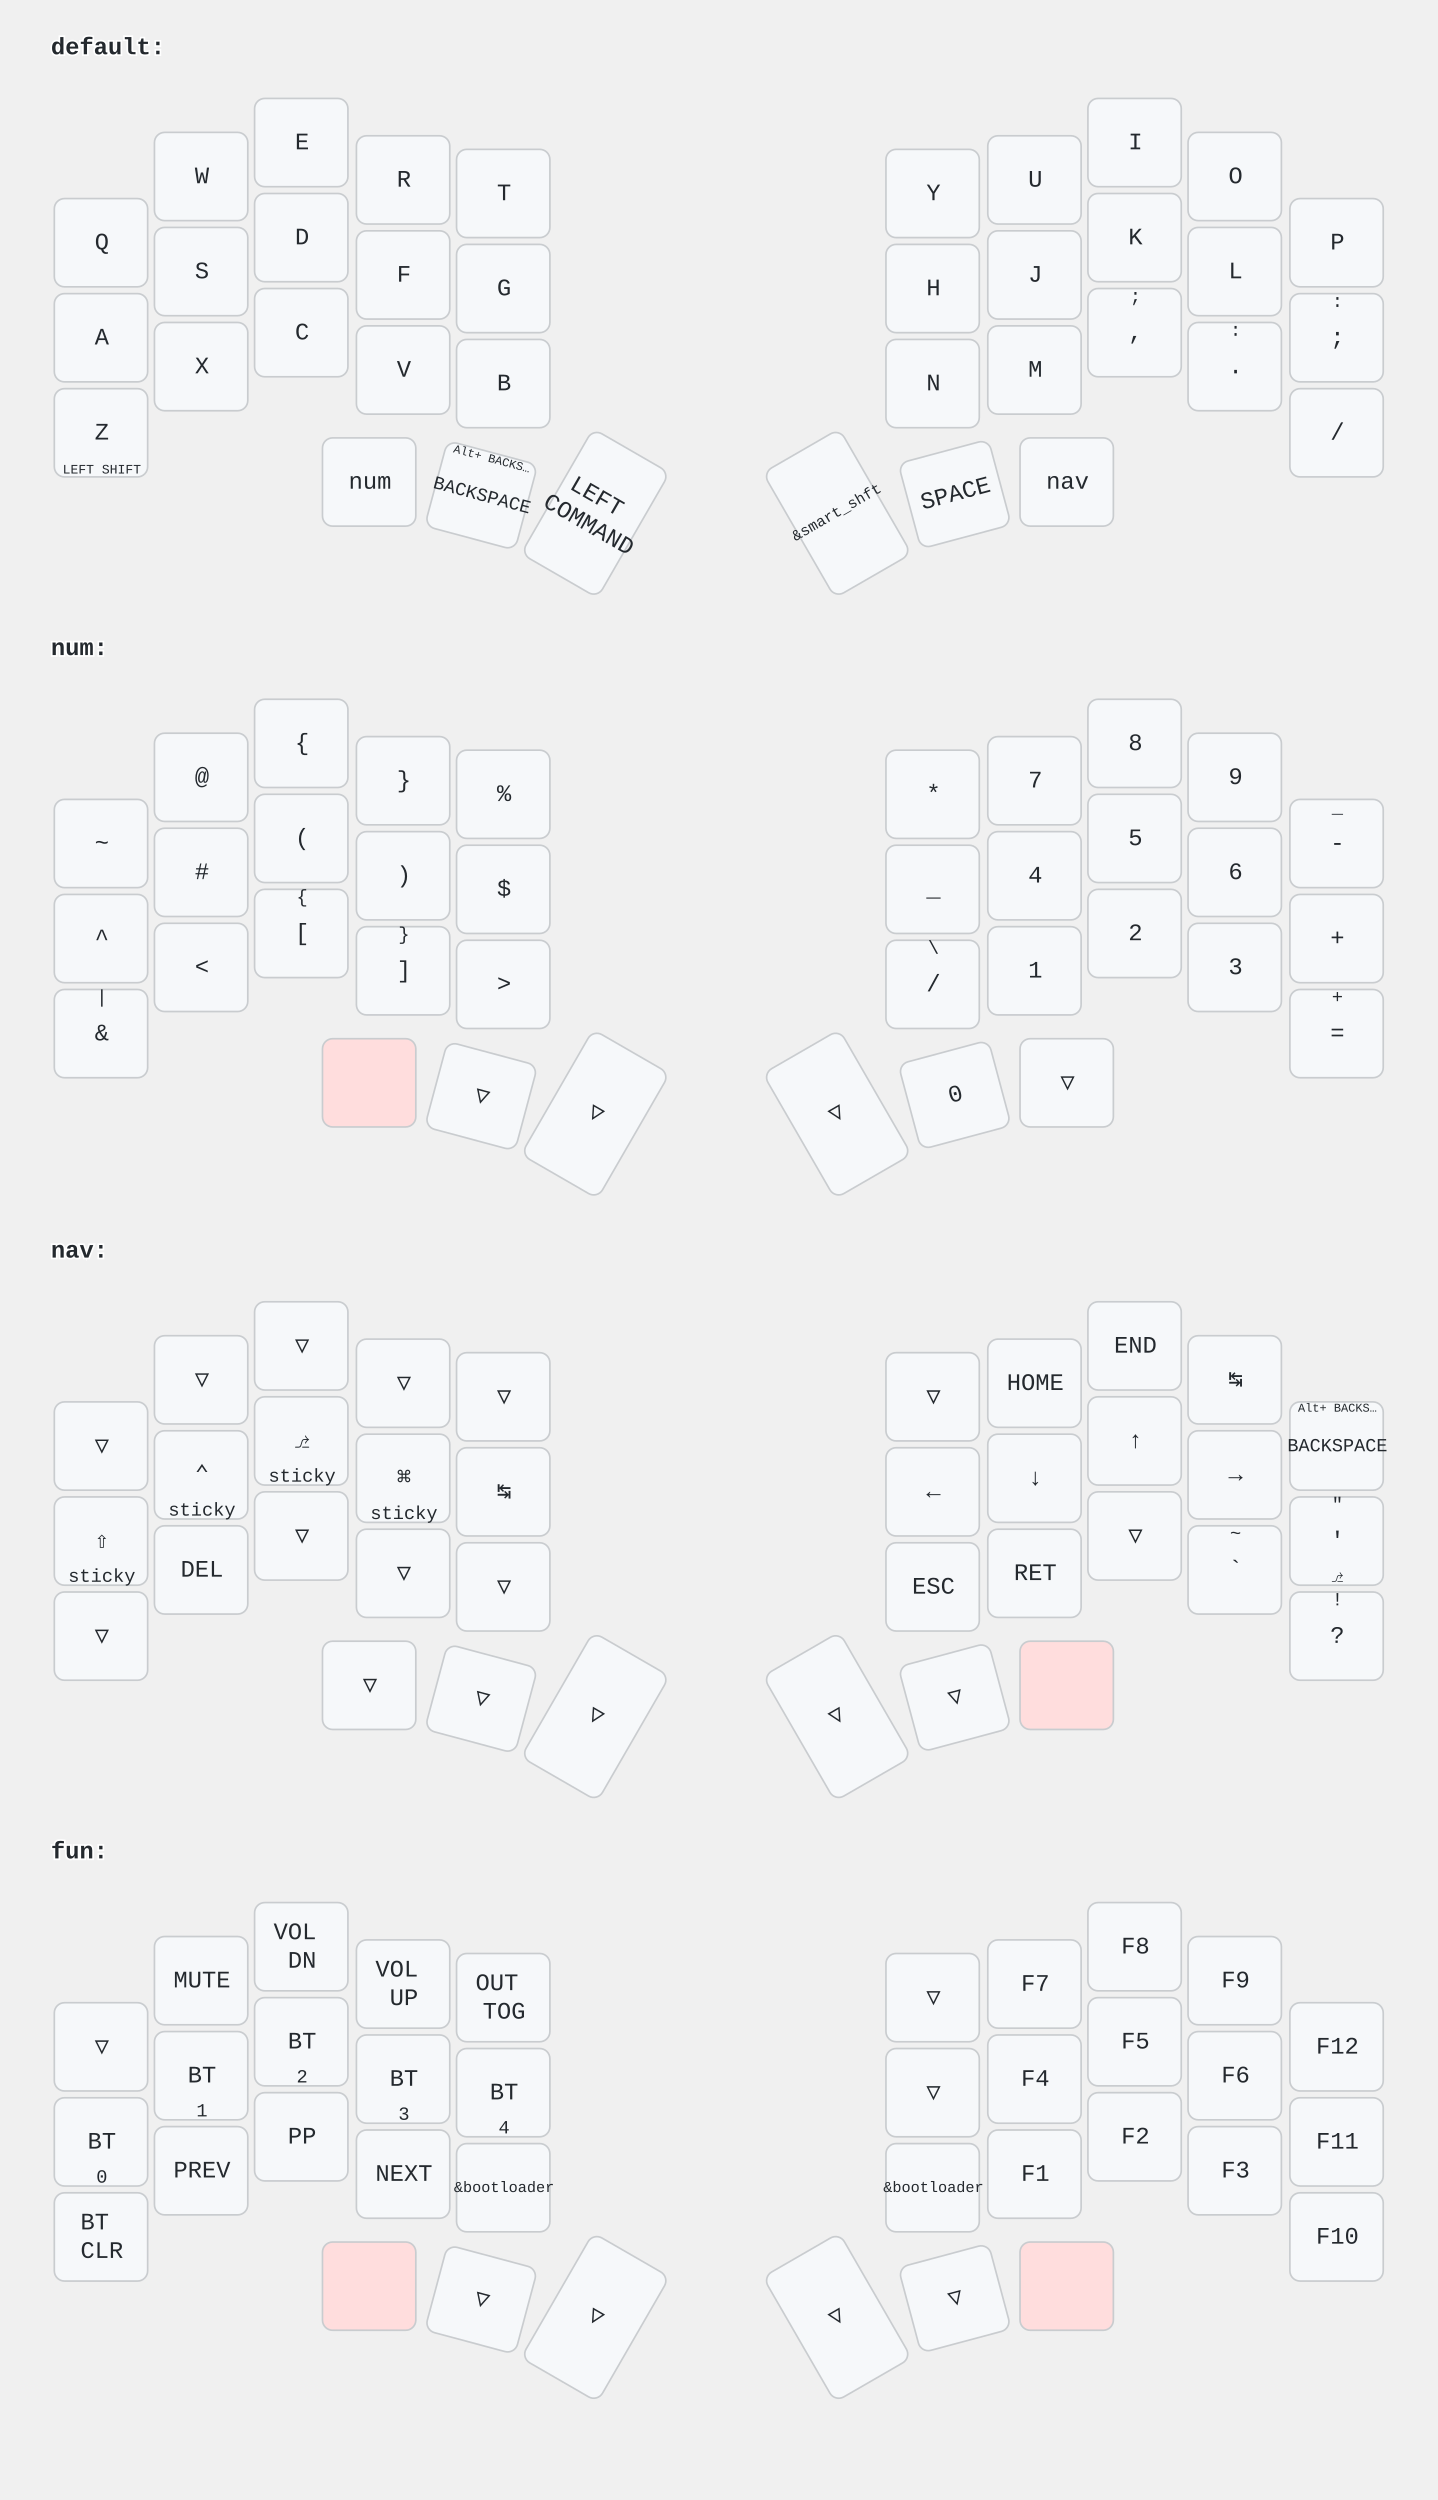
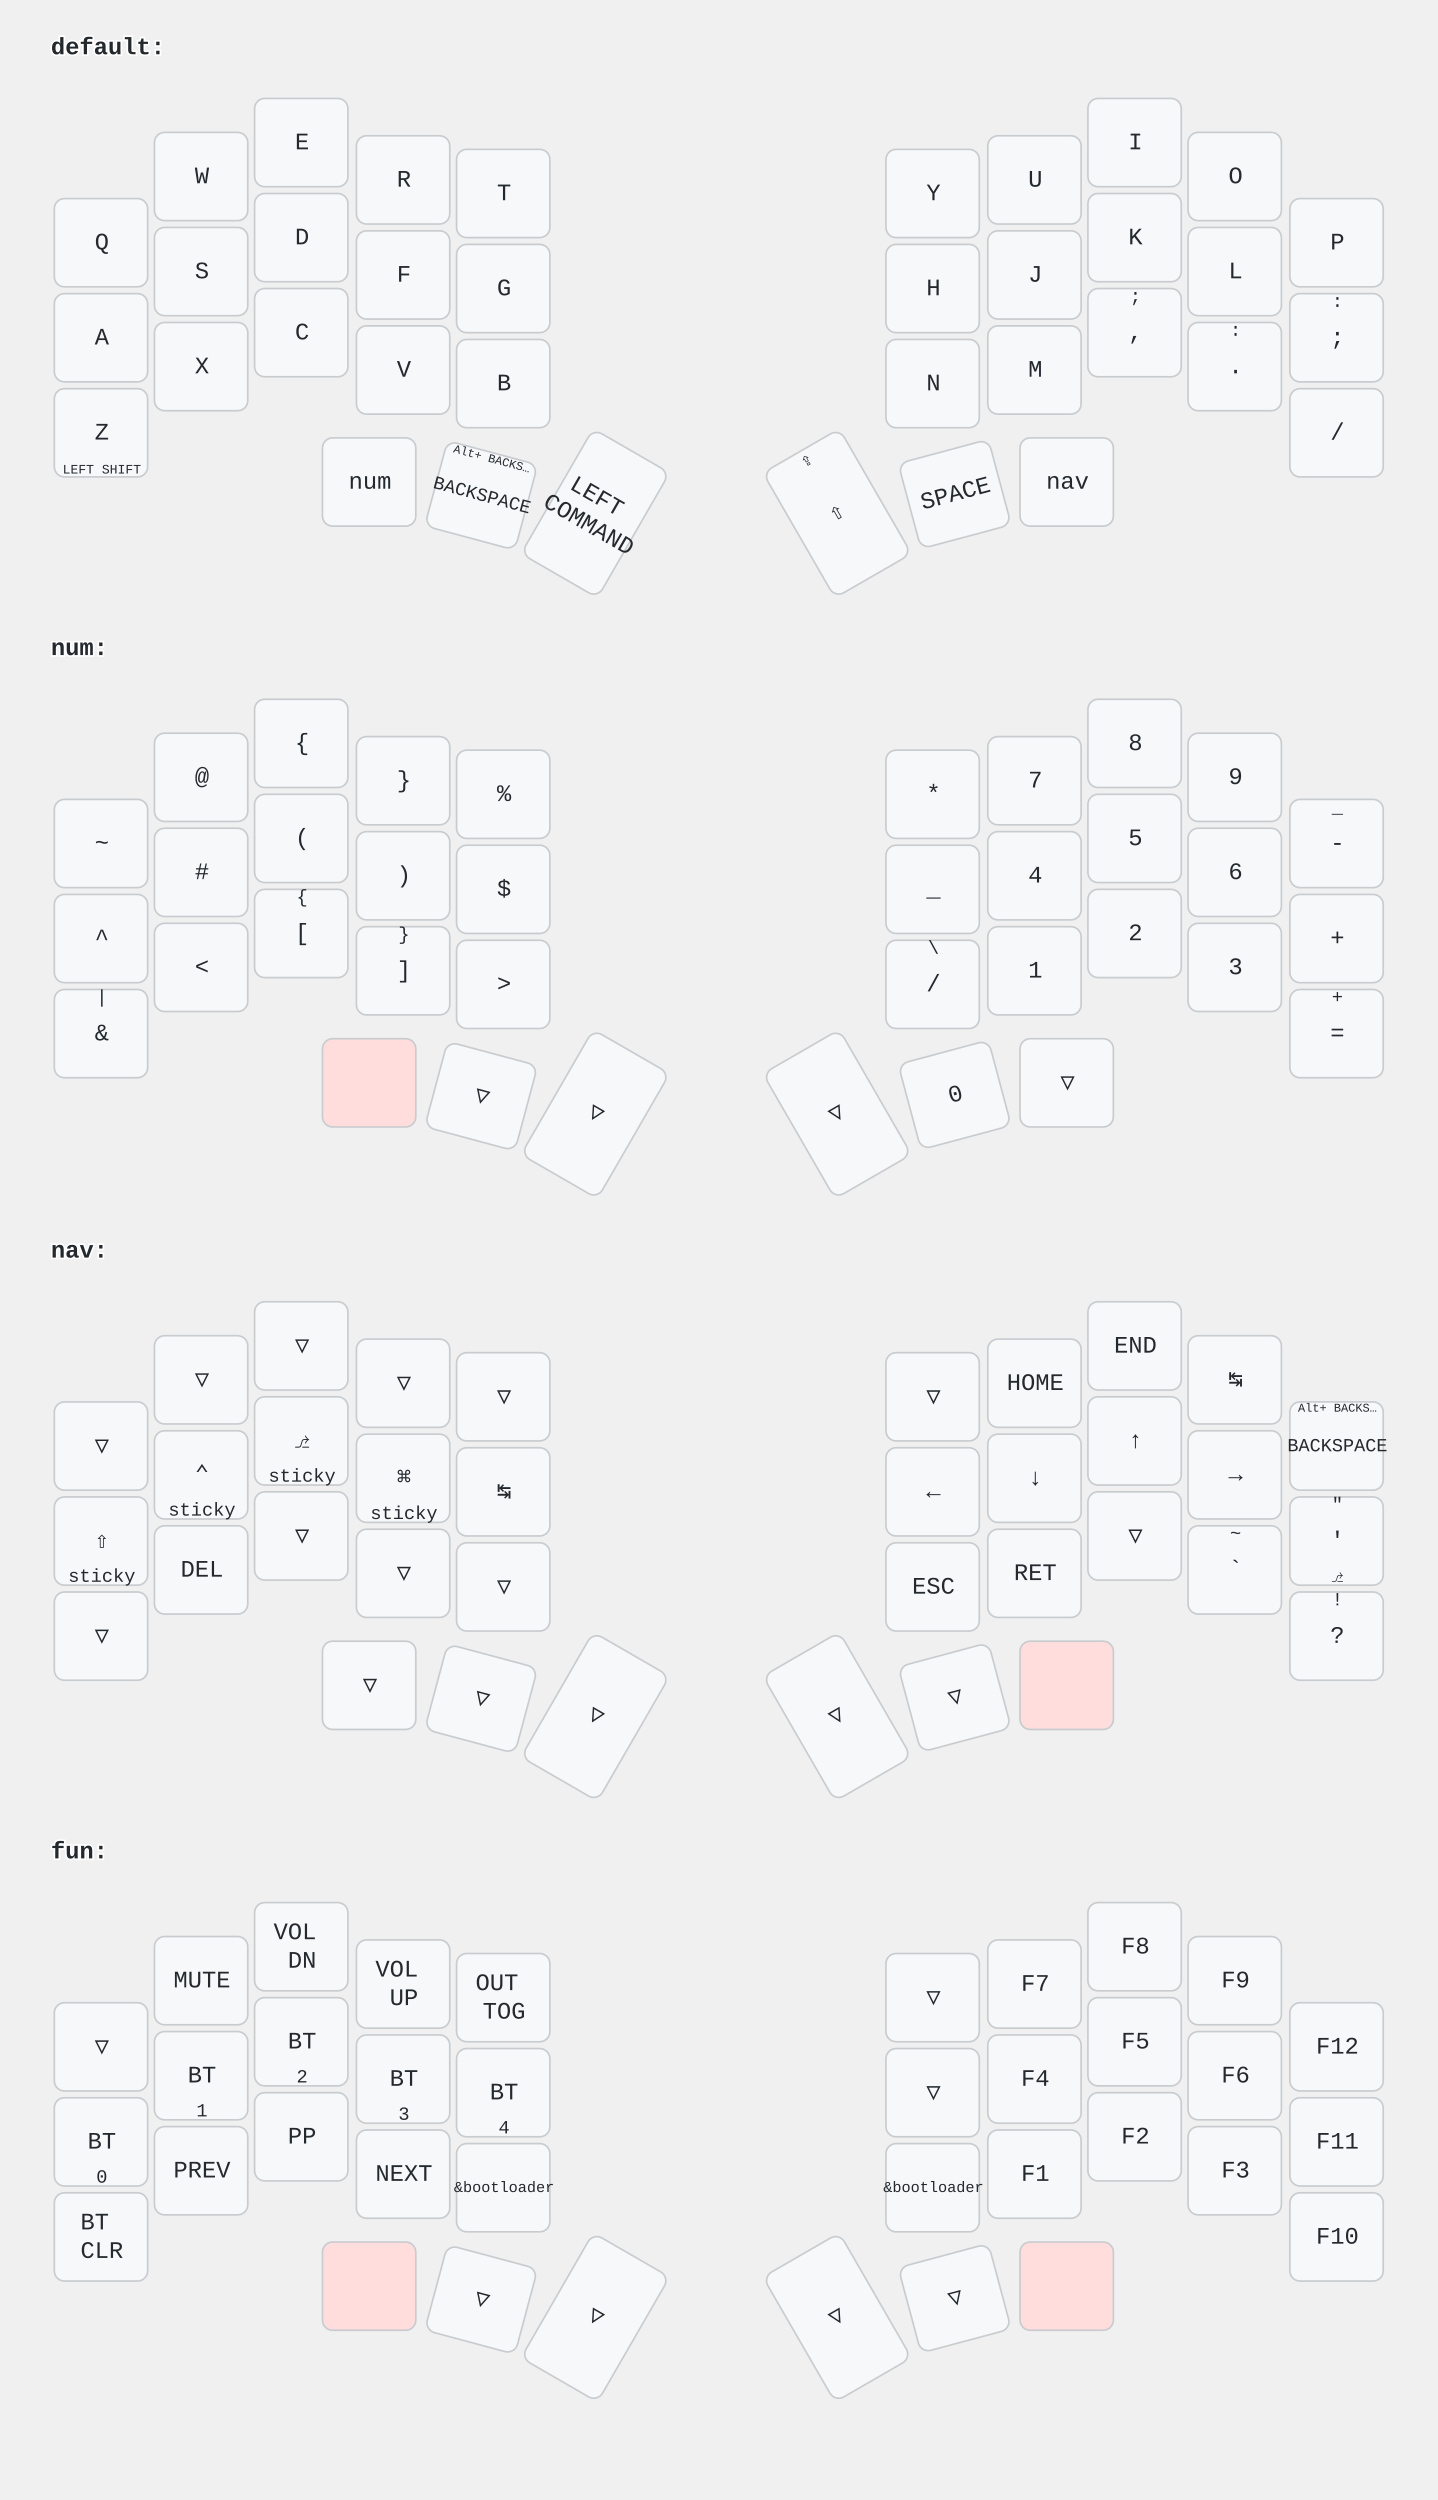
<svg xmlns="http://www.w3.org/2000/svg" width="847" height="1473" viewBox="0 0 847 1473" class="keymap">
  <style>/* font and background color specifications */
svg {
    font-family: SFMono-Regular,Consolas,Liberation Mono,Menlo,monospace;
    font-size: 14px;
    font-kerning: normal;
    text-rendering: optimizeLegibility;
    fill: #24292e;
}

/* default key styling */
rect {
    fill: #f6f8fa;
    stroke: #c9cccf;
    stroke-width: 1;
}

/* color accent for combo boxes */
rect.combo {
    fill: #cdf;
}

/* color accent for held keys */
rect.held, rect.combo.held {
    fill: #fdd;
}

/* color accent for ghost (optional) keys */
rect.ghost, rect.combo.ghost {
    fill: #ddd;
}

text {
    text-anchor: middle;
    dominant-baseline: middle;
}

/* styling for layer labels */
text.label {
    font-weight: bold;
    text-anchor: start;
    stroke: white;
    stroke-width: 2;
    paint-order: stroke;
}

/* styling for combo tap, and key hold/shifted label text */
text.combo, text.hold, text.shifted {
    font-size: 11px;
}

text.hold {
    text-anchor: middle;
    dominant-baseline: auto;
}

text.shifted {
    text-anchor: middle;
    dominant-baseline: hanging;
}

/* styling for hold/shifted label text in combo box */
text.combo.hold, text.combo.shifted {
    font-size: 8px;
}

/* styling for combo dendrons */
path {
    stroke-width: 1;
    stroke: gray;
    fill: none;
}
</style>
  <g transform="translate(30, 0)" class="layer-default">
    <text x="0" y="28" class="label">default:</text>
    <g transform="translate(0, 56)">
      <g transform="translate(30, 87)" class="key keypos-0">
        <rect rx="6" ry="6" x="-28" y="-26" width="55" height="52" class="key" />
        <text x="0" y="0" class="key tap">Q</text>
      </g>
      <g transform="translate(89, 48)" class="key keypos-1">
        <rect rx="6" ry="6" x="-28" y="-26" width="55" height="52" class="key" />
        <text x="0" y="0" class="key tap">W</text>
      </g>
      <g transform="translate(148, 28)" class="key keypos-2">
        <rect rx="6" ry="6" x="-28" y="-26" width="55" height="52" class="key" />
        <text x="0" y="0" class="key tap">E</text>
      </g>
      <g transform="translate(208, 50)" class="key keypos-3">
        <rect rx="6" ry="6" x="-28" y="-26" width="55" height="52" class="key" />
        <text x="0" y="0" class="key tap">R</text>
      </g>
      <g transform="translate(267, 58)" class="key keypos-4">
        <rect rx="6" ry="6" x="-28" y="-26" width="55" height="52" class="key" />
        <text x="0" y="0" class="key tap">T</text>
      </g>
      <g transform="translate(520, 58)" class="key keypos-5">
        <rect rx="6" ry="6" x="-28" y="-26" width="55" height="52" class="key" />
        <text x="0" y="0" class="key tap">Y</text>
      </g>
      <g transform="translate(580, 50)" class="key keypos-6">
        <rect rx="6" ry="6" x="-28" y="-26" width="55" height="52" class="key" />
        <text x="0" y="0" class="key tap">U</text>
      </g>
      <g transform="translate(639, 28)" class="key keypos-7">
        <rect rx="6" ry="6" x="-28" y="-26" width="55" height="52" class="key" />
        <text x="0" y="0" class="key tap">I</text>
      </g>
      <g transform="translate(698, 48)" class="key keypos-8">
        <rect rx="6" ry="6" x="-28" y="-26" width="55" height="52" class="key" />
        <text x="0" y="0" class="key tap">O</text>
      </g>
      <g transform="translate(758, 87)" class="key keypos-9">
        <rect rx="6" ry="6" x="-28" y="-26" width="55" height="52" class="key" />
        <text x="0" y="0" class="key tap">P</text>
      </g>
      <g transform="translate(30, 143)" class="key keypos-10">
        <rect rx="6" ry="6" x="-28" y="-26" width="55" height="52" class="key" />
        <text x="0" y="0" class="key tap">A</text>
      </g>
      <g transform="translate(89, 104)" class="key keypos-11">
        <rect rx="6" ry="6" x="-28" y="-26" width="55" height="52" class="key" />
        <text x="0" y="0" class="key tap">S</text>
      </g>
      <g transform="translate(148, 84)" class="key keypos-12">
        <rect rx="6" ry="6" x="-28" y="-26" width="55" height="52" class="key" />
        <text x="0" y="0" class="key tap">D</text>
      </g>
      <g transform="translate(208, 106)" class="key keypos-13">
        <rect rx="6" ry="6" x="-28" y="-26" width="55" height="52" class="key" />
        <text x="0" y="0" class="key tap">F</text>
      </g>
      <g transform="translate(267, 114)" class="key keypos-14">
        <rect rx="6" ry="6" x="-28" y="-26" width="55" height="52" class="key" />
        <text x="0" y="0" class="key tap">G</text>
      </g>
      <g transform="translate(520, 114)" class="key keypos-15">
        <rect rx="6" ry="6" x="-28" y="-26" width="55" height="52" class="key" />
        <text x="0" y="0" class="key tap">H</text>
      </g>
      <g transform="translate(580, 106)" class="key keypos-16">
        <rect rx="6" ry="6" x="-28" y="-26" width="55" height="52" class="key" />
        <text x="0" y="0" class="key tap">J</text>
      </g>
      <g transform="translate(639, 84)" class="key keypos-17">
        <rect rx="6" ry="6" x="-28" y="-26" width="55" height="52" class="key" />
        <text x="0" y="0" class="key tap">K</text>
      </g>
      <g transform="translate(698, 104)" class="key keypos-18">
        <rect rx="6" ry="6" x="-28" y="-26" width="55" height="52" class="key" />
        <text x="0" y="0" class="key tap">L</text>
      </g>
      <g transform="translate(758, 143)" class="key keypos-19">
        <rect rx="6" ry="6" x="-28" y="-26" width="55" height="52" class="key" />
        <text x="0" y="0" class="key tap">;</text>
        <text x="0" y="-24" class="key shifted">:</text>
      </g>
      <g transform="translate(30, 199)" class="key keypos-20">
        <rect rx="6" ry="6" x="-28" y="-26" width="55" height="52" class="key" />
        <text x="0" y="0" class="key tap">Z</text>
        <text x="0" y="24" class="key hold">
          <tspan style="font-size: 70%">LEFT SHIFT</tspan>
        </text>
      </g>
      <g transform="translate(89, 160)" class="key keypos-21">
        <rect rx="6" ry="6" x="-28" y="-26" width="55" height="52" class="key" />
        <text x="0" y="0" class="key tap">X</text>
      </g>
      <g transform="translate(148, 140)" class="key keypos-22">
        <rect rx="6" ry="6" x="-28" y="-26" width="55" height="52" class="key" />
        <text x="0" y="0" class="key tap">C</text>
      </g>
      <g transform="translate(208, 162)" class="key keypos-23">
        <rect rx="6" ry="6" x="-28" y="-26" width="55" height="52" class="key" />
        <text x="0" y="0" class="key tap">V</text>
      </g>
      <g transform="translate(267, 170)" class="key keypos-24">
        <rect rx="6" ry="6" x="-28" y="-26" width="55" height="52" class="key" />
        <text x="0" y="0" class="key tap">B</text>
      </g>
      <g transform="translate(520, 170)" class="key keypos-25">
        <rect rx="6" ry="6" x="-28" y="-26" width="55" height="52" class="key" />
        <text x="0" y="0" class="key tap">N</text>
      </g>
      <g transform="translate(580, 162)" class="key keypos-26">
        <rect rx="6" ry="6" x="-28" y="-26" width="55" height="52" class="key" />
        <text x="0" y="0" class="key tap">M</text>
      </g>
      <g transform="translate(639, 140)" class="key keypos-27">
        <rect rx="6" ry="6" x="-28" y="-26" width="55" height="52" class="key" />
        <text x="0" y="0" class="key tap">,</text>
        <text x="0" y="-24" class="key shifted">;</text>
      </g>
      <g transform="translate(698, 160)" class="key keypos-28">
        <rect rx="6" ry="6" x="-28" y="-26" width="55" height="52" class="key" />
        <text x="0" y="0" class="key tap">.</text>
        <text x="0" y="-24" class="key shifted">:</text>
      </g>
      <g transform="translate(758, 199)" class="key keypos-29">
        <rect rx="6" ry="6" x="-28" y="-26" width="55" height="52" class="key" />
        <text x="0" y="0" class="key tap">/</text>
      </g>
      <g transform="translate(188, 228)" class="key keypos-30">
        <rect rx="6" ry="6" x="-28" y="-26" width="55" height="52" class="key" />
        <text x="0" y="0" class="key tap">num</text>
      </g>
      <g transform="translate(254, 236) rotate(15.0)" class="key keypos-31">
        <rect rx="6" ry="6" x="-28" y="-26" width="55" height="52" class="key" />
        <text x="0" y="0" class="key tap">
          <tspan style="font-size: 78%">BACKSPACE</tspan>
        </text>
        <text x="0" y="-24" class="key shifted">
          <tspan style="font-size: 64%">Alt+ BACKS…</tspan>
        </text>
      </g>
      <g transform="translate(321, 246) rotate(30.0)" class="key keypos-32">
        <rect rx="6" ry="6" x="-26" y="-42" width="52" height="85" class="key" />
        <text x="0" y="0" class="key tap">
          <tspan x="0" dy="-0.6em">LEFT</tspan>
          <tspan x="0" dy="1.2em">COMMAND</tspan>
        </text>
      </g>
      <g transform="translate(463, 246) rotate(-30.0)" class="key keypos-33">
        <rect rx="6" ry="6" x="-26" y="-42" width="52" height="85" class="key" />
-         <text x="0" y="0" class="key tap">
-           <tspan style="font-size: 64%">&amp;smart_shft</tspan>
-         </text>
+         <text x="0" y="0" class="key tap">⇧</text>
+         <text x="0" y="-40" class="key shifted">⇪</text>
      </g>
      <g transform="translate(533, 235) rotate(-15.0)" class="key keypos-34">
        <rect rx="6" ry="6" x="-28" y="-26" width="55" height="52" class="key" />
        <text x="0" y="0" class="key tap">SPACE</text>
      </g>
      <g transform="translate(599, 228)" class="key keypos-35">
        <rect rx="6" ry="6" x="-28" y="-26" width="55" height="52" class="key" />
        <text x="0" y="0" class="key tap">nav</text>
      </g>
    </g>
  </g>
  <g transform="translate(30, 354)" class="layer-num">
    <text x="0" y="28" class="label">num:</text>
    <g transform="translate(0, 56)">
      <g transform="translate(30, 87)" class="key keypos-0">
        <rect rx="6" ry="6" x="-28" y="-26" width="55" height="52" class="key" />
        <text x="0" y="0" class="key tap">~</text>
      </g>
      <g transform="translate(89, 48)" class="key keypos-1">
        <rect rx="6" ry="6" x="-28" y="-26" width="55" height="52" class="key" />
        <text x="0" y="0" class="key tap">@</text>
      </g>
      <g transform="translate(148, 28)" class="key keypos-2">
        <rect rx="6" ry="6" x="-28" y="-26" width="55" height="52" class="key" />
        <text x="0" y="0" class="key tap">{</text>
      </g>
      <g transform="translate(208, 50)" class="key keypos-3">
        <rect rx="6" ry="6" x="-28" y="-26" width="55" height="52" class="key" />
        <text x="0" y="0" class="key tap">}</text>
      </g>
      <g transform="translate(267, 58)" class="key keypos-4">
        <rect rx="6" ry="6" x="-28" y="-26" width="55" height="52" class="key" />
        <text x="0" y="0" class="key tap">%</text>
      </g>
      <g transform="translate(520, 58)" class="key keypos-5">
        <rect rx="6" ry="6" x="-28" y="-26" width="55" height="52" class="key" />
        <text x="0" y="0" class="key tap">*</text>
      </g>
      <g transform="translate(580, 50)" class="key keypos-6">
        <rect rx="6" ry="6" x="-28" y="-26" width="55" height="52" class="key" />
        <text x="0" y="0" class="key tap">7</text>
      </g>
      <g transform="translate(639, 28)" class="key keypos-7">
        <rect rx="6" ry="6" x="-28" y="-26" width="55" height="52" class="key" />
        <text x="0" y="0" class="key tap">8</text>
      </g>
      <g transform="translate(698, 48)" class="key keypos-8">
        <rect rx="6" ry="6" x="-28" y="-26" width="55" height="52" class="key" />
        <text x="0" y="0" class="key tap">9</text>
      </g>
      <g transform="translate(758, 87)" class="key keypos-9">
        <rect rx="6" ry="6" x="-28" y="-26" width="55" height="52" class="key" />
        <text x="0" y="0" class="key tap">-</text>
        <text x="0" y="-24" class="key shifted">_</text>
      </g>
      <g transform="translate(30, 143)" class="key keypos-10">
        <rect rx="6" ry="6" x="-28" y="-26" width="55" height="52" class="key" />
        <text x="0" y="0" class="key tap">^</text>
      </g>
      <g transform="translate(89, 104)" class="key keypos-11">
        <rect rx="6" ry="6" x="-28" y="-26" width="55" height="52" class="key" />
        <text x="0" y="0" class="key tap">#</text>
      </g>
      <g transform="translate(148, 84)" class="key keypos-12">
        <rect rx="6" ry="6" x="-28" y="-26" width="55" height="52" class="key" />
        <text x="0" y="0" class="key tap">(</text>
      </g>
      <g transform="translate(208, 106)" class="key keypos-13">
        <rect rx="6" ry="6" x="-28" y="-26" width="55" height="52" class="key" />
        <text x="0" y="0" class="key tap">)</text>
      </g>
      <g transform="translate(267, 114)" class="key keypos-14">
        <rect rx="6" ry="6" x="-28" y="-26" width="55" height="52" class="key" />
        <text x="0" y="0" class="key tap">$</text>
      </g>
      <g transform="translate(520, 114)" class="key keypos-15">
        <rect rx="6" ry="6" x="-28" y="-26" width="55" height="52" class="key" />
        <text x="0" y="0" class="key tap">_</text>
      </g>
      <g transform="translate(580, 106)" class="key keypos-16">
        <rect rx="6" ry="6" x="-28" y="-26" width="55" height="52" class="key" />
        <text x="0" y="0" class="key tap">4</text>
      </g>
      <g transform="translate(639, 84)" class="key keypos-17">
        <rect rx="6" ry="6" x="-28" y="-26" width="55" height="52" class="key" />
        <text x="0" y="0" class="key tap">5</text>
      </g>
      <g transform="translate(698, 104)" class="key keypos-18">
        <rect rx="6" ry="6" x="-28" y="-26" width="55" height="52" class="key" />
        <text x="0" y="0" class="key tap">6</text>
      </g>
      <g transform="translate(758, 143)" class="key keypos-19">
        <rect rx="6" ry="6" x="-28" y="-26" width="55" height="52" class="key" />
        <text x="0" y="0" class="key tap">+</text>
      </g>
      <g transform="translate(30, 199)" class="key keypos-20">
        <rect rx="6" ry="6" x="-28" y="-26" width="55" height="52" class="key" />
        <text x="0" y="0" class="key tap">&amp;</text>
        <text x="0" y="-24" class="key shifted">|</text>
      </g>
      <g transform="translate(89, 160)" class="key keypos-21">
        <rect rx="6" ry="6" x="-28" y="-26" width="55" height="52" class="key" />
        <text x="0" y="0" class="key tap">&lt;</text>
      </g>
      <g transform="translate(148, 140)" class="key keypos-22">
        <rect rx="6" ry="6" x="-28" y="-26" width="55" height="52" class="key" />
        <text x="0" y="0" class="key tap">[</text>
        <text x="0" y="-24" class="key shifted">{</text>
      </g>
      <g transform="translate(208, 162)" class="key keypos-23">
        <rect rx="6" ry="6" x="-28" y="-26" width="55" height="52" class="key" />
        <text x="0" y="0" class="key tap">]</text>
        <text x="0" y="-24" class="key shifted">}</text>
      </g>
      <g transform="translate(267, 170)" class="key keypos-24">
        <rect rx="6" ry="6" x="-28" y="-26" width="55" height="52" class="key" />
        <text x="0" y="0" class="key tap">&gt;</text>
      </g>
      <g transform="translate(520, 170)" class="key keypos-25">
        <rect rx="6" ry="6" x="-28" y="-26" width="55" height="52" class="key" />
        <text x="0" y="0" class="key tap">/</text>
        <text x="0" y="-24" class="key shifted">\</text>
      </g>
      <g transform="translate(580, 162)" class="key keypos-26">
        <rect rx="6" ry="6" x="-28" y="-26" width="55" height="52" class="key" />
        <text x="0" y="0" class="key tap">1</text>
      </g>
      <g transform="translate(639, 140)" class="key keypos-27">
        <rect rx="6" ry="6" x="-28" y="-26" width="55" height="52" class="key" />
        <text x="0" y="0" class="key tap">2</text>
      </g>
      <g transform="translate(698, 160)" class="key keypos-28">
        <rect rx="6" ry="6" x="-28" y="-26" width="55" height="52" class="key" />
        <text x="0" y="0" class="key tap">3</text>
      </g>
      <g transform="translate(758, 199)" class="key keypos-29">
        <rect rx="6" ry="6" x="-28" y="-26" width="55" height="52" class="key" />
        <text x="0" y="0" class="key tap">=</text>
        <text x="0" y="-24" class="key shifted">+</text>
      </g>
      <g transform="translate(188, 228)" class="key held keypos-30">
        <rect rx="6" ry="6" x="-28" y="-26" width="55" height="52" class="key held" />
      </g>
      <g transform="translate(254, 236) rotate(15.0)" class="key trans keypos-31">
        <rect rx="6" ry="6" x="-28" y="-26" width="55" height="52" class="key trans" />
        <text x="0" y="0" class="key trans tap">▽</text>
      </g>
      <g transform="translate(321, 246) rotate(30.0)" class="key trans keypos-32">
        <rect rx="6" ry="6" x="-26" y="-42" width="52" height="85" class="key trans" />
        <text x="0" y="0" class="key trans tap">▽</text>
      </g>
      <g transform="translate(463, 246) rotate(-30.0)" class="key trans keypos-33">
        <rect rx="6" ry="6" x="-26" y="-42" width="52" height="85" class="key trans" />
        <text x="0" y="0" class="key trans tap">▽</text>
      </g>
      <g transform="translate(533, 235) rotate(-15.0)" class="key keypos-34">
        <rect rx="6" ry="6" x="-28" y="-26" width="55" height="52" class="key" />
        <text x="0" y="0" class="key tap">0</text>
      </g>
      <g transform="translate(599, 228)" class="key trans keypos-35">
        <rect rx="6" ry="6" x="-28" y="-26" width="55" height="52" class="key trans" />
        <text x="0" y="0" class="key trans tap">▽</text>
      </g>
    </g>
  </g>
  <g transform="translate(30, 709)" class="layer-nav">
    <text x="0" y="28" class="label">nav:</text>
    <g transform="translate(0, 56)">
      <g transform="translate(30, 87)" class="key trans keypos-0">
        <rect rx="6" ry="6" x="-28" y="-26" width="55" height="52" class="key trans" />
        <text x="0" y="0" class="key trans tap">▽</text>
      </g>
      <g transform="translate(89, 48)" class="key trans keypos-1">
        <rect rx="6" ry="6" x="-28" y="-26" width="55" height="52" class="key trans" />
        <text x="0" y="0" class="key trans tap">▽</text>
      </g>
      <g transform="translate(148, 28)" class="key trans keypos-2">
        <rect rx="6" ry="6" x="-28" y="-26" width="55" height="52" class="key trans" />
        <text x="0" y="0" class="key trans tap">▽</text>
      </g>
      <g transform="translate(208, 50)" class="key trans keypos-3">
        <rect rx="6" ry="6" x="-28" y="-26" width="55" height="52" class="key trans" />
        <text x="0" y="0" class="key trans tap">▽</text>
      </g>
      <g transform="translate(267, 58)" class="key trans keypos-4">
        <rect rx="6" ry="6" x="-28" y="-26" width="55" height="52" class="key trans" />
        <text x="0" y="0" class="key trans tap">▽</text>
      </g>
      <g transform="translate(520, 58)" class="key trans keypos-5">
        <rect rx="6" ry="6" x="-28" y="-26" width="55" height="52" class="key trans" />
        <text x="0" y="0" class="key trans tap">▽</text>
      </g>
      <g transform="translate(580, 50)" class="key keypos-6">
        <rect rx="6" ry="6" x="-28" y="-26" width="55" height="52" class="key" />
        <text x="0" y="0" class="key tap">HOME</text>
      </g>
      <g transform="translate(639, 28)" class="key keypos-7">
        <rect rx="6" ry="6" x="-28" y="-26" width="55" height="52" class="key" />
        <text x="0" y="0" class="key tap">END</text>
      </g>
      <g transform="translate(698, 48)" class="key keypos-8">
        <rect rx="6" ry="6" x="-28" y="-26" width="55" height="52" class="key" />
        <text x="0" y="0" class="key tap">↹</text>
      </g>
      <g transform="translate(758, 87)" class="key keypos-9">
        <rect rx="6" ry="6" x="-28" y="-26" width="55" height="52" class="key" />
        <text x="0" y="0" class="key tap">
          <tspan style="font-size: 78%">BACKSPACE</tspan>
        </text>
        <text x="0" y="-24" class="key shifted">
          <tspan style="font-size: 64%">Alt+ BACKS…</tspan>
        </text>
      </g>
      <g transform="translate(30, 143)" class="key keypos-10">
        <rect rx="6" ry="6" x="-28" y="-26" width="55" height="52" class="key" />
        <text x="0" y="0" class="key tap">⇧</text>
        <text x="0" y="24" class="key hold">sticky</text>
      </g>
      <g transform="translate(89, 104)" class="key keypos-11">
        <rect rx="6" ry="6" x="-28" y="-26" width="55" height="52" class="key" />
        <text x="0" y="0" class="key tap">⌃</text>
        <text x="0" y="24" class="key hold">sticky</text>
      </g>
      <g transform="translate(148, 84)" class="key keypos-12">
        <rect rx="6" ry="6" x="-28" y="-26" width="55" height="52" class="key" />
        <text x="0" y="0" class="key tap">⎇</text>
        <text x="0" y="24" class="key hold">sticky</text>
      </g>
      <g transform="translate(208, 106)" class="key keypos-13">
        <rect rx="6" ry="6" x="-28" y="-26" width="55" height="52" class="key" />
        <text x="0" y="0" class="key tap">⌘</text>
        <text x="0" y="24" class="key hold">sticky</text>
      </g>
      <g transform="translate(267, 114)" class="key keypos-14">
        <rect rx="6" ry="6" x="-28" y="-26" width="55" height="52" class="key" />
        <text x="0" y="0" class="key tap">↹</text>
      </g>
      <g transform="translate(520, 114)" class="key keypos-15">
        <rect rx="6" ry="6" x="-28" y="-26" width="55" height="52" class="key" />
        <text x="0" y="0" class="key tap">←</text>
      </g>
      <g transform="translate(580, 106)" class="key keypos-16">
        <rect rx="6" ry="6" x="-28" y="-26" width="55" height="52" class="key" />
        <text x="0" y="0" class="key tap">↓</text>
      </g>
      <g transform="translate(639, 84)" class="key keypos-17">
        <rect rx="6" ry="6" x="-28" y="-26" width="55" height="52" class="key" />
        <text x="0" y="0" class="key tap">↑</text>
      </g>
      <g transform="translate(698, 104)" class="key keypos-18">
        <rect rx="6" ry="6" x="-28" y="-26" width="55" height="52" class="key" />
        <text x="0" y="0" class="key tap">→</text>
      </g>
      <g transform="translate(758, 143)" class="key keypos-19">
        <rect rx="6" ry="6" x="-28" y="-26" width="55" height="52" class="key" />
        <text x="0" y="0" class="key tap">'</text>
        <text x="0" y="24" class="key hold">⎇</text>
        <text x="0" y="-24" class="key shifted">"</text>
      </g>
      <g transform="translate(30, 199)" class="key trans keypos-20">
        <rect rx="6" ry="6" x="-28" y="-26" width="55" height="52" class="key trans" />
        <text x="0" y="0" class="key trans tap">▽</text>
      </g>
      <g transform="translate(89, 160)" class="key keypos-21">
        <rect rx="6" ry="6" x="-28" y="-26" width="55" height="52" class="key" />
        <text x="0" y="0" class="key tap">DEL</text>
      </g>
      <g transform="translate(148, 140)" class="key trans keypos-22">
        <rect rx="6" ry="6" x="-28" y="-26" width="55" height="52" class="key trans" />
        <text x="0" y="0" class="key trans tap">▽</text>
      </g>
      <g transform="translate(208, 162)" class="key trans keypos-23">
        <rect rx="6" ry="6" x="-28" y="-26" width="55" height="52" class="key trans" />
        <text x="0" y="0" class="key trans tap">▽</text>
      </g>
      <g transform="translate(267, 170)" class="key trans keypos-24">
        <rect rx="6" ry="6" x="-28" y="-26" width="55" height="52" class="key trans" />
        <text x="0" y="0" class="key trans tap">▽</text>
      </g>
      <g transform="translate(520, 170)" class="key keypos-25">
        <rect rx="6" ry="6" x="-28" y="-26" width="55" height="52" class="key" />
        <text x="0" y="0" class="key tap">ESC</text>
      </g>
      <g transform="translate(580, 162)" class="key keypos-26">
        <rect rx="6" ry="6" x="-28" y="-26" width="55" height="52" class="key" />
        <text x="0" y="0" class="key tap">RET</text>
      </g>
      <g transform="translate(639, 140)" class="key trans keypos-27">
        <rect rx="6" ry="6" x="-28" y="-26" width="55" height="52" class="key trans" />
        <text x="0" y="0" class="key trans tap">▽</text>
      </g>
      <g transform="translate(698, 160)" class="key keypos-28">
        <rect rx="6" ry="6" x="-28" y="-26" width="55" height="52" class="key" />
        <text x="0" y="0" class="key tap">`</text>
        <text x="0" y="-24" class="key shifted">~</text>
      </g>
      <g transform="translate(758, 199)" class="key keypos-29">
        <rect rx="6" ry="6" x="-28" y="-26" width="55" height="52" class="key" />
        <text x="0" y="0" class="key tap">?</text>
        <text x="0" y="-24" class="key shifted">!</text>
      </g>
      <g transform="translate(188, 228)" class="key trans keypos-30">
        <rect rx="6" ry="6" x="-28" y="-26" width="55" height="52" class="key trans" />
        <text x="0" y="0" class="key trans tap">▽</text>
      </g>
      <g transform="translate(254, 236) rotate(15.0)" class="key trans keypos-31">
        <rect rx="6" ry="6" x="-28" y="-26" width="55" height="52" class="key trans" />
        <text x="0" y="0" class="key trans tap">▽</text>
      </g>
      <g transform="translate(321, 246) rotate(30.0)" class="key trans keypos-32">
        <rect rx="6" ry="6" x="-26" y="-42" width="52" height="85" class="key trans" />
        <text x="0" y="0" class="key trans tap">▽</text>
      </g>
      <g transform="translate(463, 246) rotate(-30.0)" class="key trans keypos-33">
        <rect rx="6" ry="6" x="-26" y="-42" width="52" height="85" class="key trans" />
        <text x="0" y="0" class="key trans tap">▽</text>
      </g>
      <g transform="translate(533, 235) rotate(-15.0)" class="key trans keypos-34">
        <rect rx="6" ry="6" x="-28" y="-26" width="55" height="52" class="key trans" />
        <text x="0" y="0" class="key trans tap">▽</text>
      </g>
      <g transform="translate(599, 228)" class="key held keypos-35">
        <rect rx="6" ry="6" x="-28" y="-26" width="55" height="52" class="key held" />
      </g>
    </g>
  </g>
  <g transform="translate(30, 1063)" class="layer-fun">
    <text x="0" y="28" class="label">fun:</text>
    <g transform="translate(0, 56)">
      <g transform="translate(30, 87)" class="key trans keypos-0">
        <rect rx="6" ry="6" x="-28" y="-26" width="55" height="52" class="key trans" />
        <text x="0" y="0" class="key trans tap">▽</text>
      </g>
      <g transform="translate(89, 48)" class="key keypos-1">
        <rect rx="6" ry="6" x="-28" y="-26" width="55" height="52" class="key" />
        <text x="0" y="0" class="key tap">MUTE</text>
      </g>
      <g transform="translate(148, 28)" class="key keypos-2">
        <rect rx="6" ry="6" x="-28" y="-26" width="55" height="52" class="key" />
        <text x="0" y="0" class="key tap">
          <tspan x="0" dy="-0.6em">VOL</tspan>
          <tspan x="0" dy="1.2em">DN</tspan>
        </text>
      </g>
      <g transform="translate(208, 50)" class="key keypos-3">
        <rect rx="6" ry="6" x="-28" y="-26" width="55" height="52" class="key" />
        <text x="0" y="0" class="key tap">
          <tspan x="0" dy="-0.6em">VOL</tspan>
          <tspan x="0" dy="1.2em">UP</tspan>
        </text>
      </g>
      <g transform="translate(267, 58)" class="key keypos-4">
        <rect rx="6" ry="6" x="-28" y="-26" width="55" height="52" class="key" />
        <text x="0" y="0" class="key tap">
          <tspan x="0" dy="-0.6em">OUT</tspan>
          <tspan x="0" dy="1.2em">TOG</tspan>
        </text>
      </g>
      <g transform="translate(520, 58)" class="key trans keypos-5">
        <rect rx="6" ry="6" x="-28" y="-26" width="55" height="52" class="key trans" />
        <text x="0" y="0" class="key trans tap">▽</text>
      </g>
      <g transform="translate(580, 50)" class="key keypos-6">
        <rect rx="6" ry="6" x="-28" y="-26" width="55" height="52" class="key" />
        <text x="0" y="0" class="key tap">F7</text>
      </g>
      <g transform="translate(639, 28)" class="key keypos-7">
        <rect rx="6" ry="6" x="-28" y="-26" width="55" height="52" class="key" />
        <text x="0" y="0" class="key tap">F8</text>
      </g>
      <g transform="translate(698, 48)" class="key keypos-8">
        <rect rx="6" ry="6" x="-28" y="-26" width="55" height="52" class="key" />
        <text x="0" y="0" class="key tap">F9</text>
      </g>
      <g transform="translate(758, 87)" class="key keypos-9">
        <rect rx="6" ry="6" x="-28" y="-26" width="55" height="52" class="key" />
        <text x="0" y="0" class="key tap">F12</text>
      </g>
      <g transform="translate(30, 143)" class="key keypos-10">
        <rect rx="6" ry="6" x="-28" y="-26" width="55" height="52" class="key" />
        <text x="0" y="0" class="key tap">BT</text>
        <text x="0" y="24" class="key hold">0</text>
      </g>
      <g transform="translate(89, 104)" class="key keypos-11">
        <rect rx="6" ry="6" x="-28" y="-26" width="55" height="52" class="key" />
        <text x="0" y="0" class="key tap">BT</text>
        <text x="0" y="24" class="key hold">1</text>
      </g>
      <g transform="translate(148, 84)" class="key keypos-12">
        <rect rx="6" ry="6" x="-28" y="-26" width="55" height="52" class="key" />
        <text x="0" y="0" class="key tap">BT</text>
        <text x="0" y="24" class="key hold">2</text>
      </g>
      <g transform="translate(208, 106)" class="key keypos-13">
        <rect rx="6" ry="6" x="-28" y="-26" width="55" height="52" class="key" />
        <text x="0" y="0" class="key tap">BT</text>
        <text x="0" y="24" class="key hold">3</text>
      </g>
      <g transform="translate(267, 114)" class="key keypos-14">
        <rect rx="6" ry="6" x="-28" y="-26" width="55" height="52" class="key" />
        <text x="0" y="0" class="key tap">BT</text>
        <text x="0" y="24" class="key hold">4</text>
      </g>
      <g transform="translate(520, 114)" class="key trans keypos-15">
        <rect rx="6" ry="6" x="-28" y="-26" width="55" height="52" class="key trans" />
        <text x="0" y="0" class="key trans tap">▽</text>
      </g>
      <g transform="translate(580, 106)" class="key keypos-16">
        <rect rx="6" ry="6" x="-28" y="-26" width="55" height="52" class="key" />
        <text x="0" y="0" class="key tap">F4</text>
      </g>
      <g transform="translate(639, 84)" class="key keypos-17">
        <rect rx="6" ry="6" x="-28" y="-26" width="55" height="52" class="key" />
        <text x="0" y="0" class="key tap">F5</text>
      </g>
      <g transform="translate(698, 104)" class="key keypos-18">
        <rect rx="6" ry="6" x="-28" y="-26" width="55" height="52" class="key" />
        <text x="0" y="0" class="key tap">F6</text>
      </g>
      <g transform="translate(758, 143)" class="key keypos-19">
        <rect rx="6" ry="6" x="-28" y="-26" width="55" height="52" class="key" />
        <text x="0" y="0" class="key tap">F11</text>
      </g>
      <g transform="translate(30, 199)" class="key keypos-20">
        <rect rx="6" ry="6" x="-28" y="-26" width="55" height="52" class="key" />
        <text x="0" y="0" class="key tap">
          <tspan x="0" dy="-0.6em">BT</tspan>
          <tspan x="0" dy="1.2em">CLR</tspan>
        </text>
      </g>
      <g transform="translate(89, 160)" class="key keypos-21">
        <rect rx="6" ry="6" x="-28" y="-26" width="55" height="52" class="key" />
        <text x="0" y="0" class="key tap">PREV</text>
      </g>
      <g transform="translate(148, 140)" class="key keypos-22">
        <rect rx="6" ry="6" x="-28" y="-26" width="55" height="52" class="key" />
        <text x="0" y="0" class="key tap">PP</text>
      </g>
      <g transform="translate(208, 162)" class="key keypos-23">
        <rect rx="6" ry="6" x="-28" y="-26" width="55" height="52" class="key" />
        <text x="0" y="0" class="key tap">NEXT</text>
      </g>
      <g transform="translate(267, 170)" class="key keypos-24">
        <rect rx="6" ry="6" x="-28" y="-26" width="55" height="52" class="key" />
        <text x="0" y="0" class="key tap">
          <tspan style="font-size: 64%">&amp;bootloader</tspan>
        </text>
      </g>
      <g transform="translate(520, 170)" class="key keypos-25">
        <rect rx="6" ry="6" x="-28" y="-26" width="55" height="52" class="key" />
        <text x="0" y="0" class="key tap">
          <tspan style="font-size: 64%">&amp;bootloader</tspan>
        </text>
      </g>
      <g transform="translate(580, 162)" class="key keypos-26">
        <rect rx="6" ry="6" x="-28" y="-26" width="55" height="52" class="key" />
        <text x="0" y="0" class="key tap">F1</text>
      </g>
      <g transform="translate(639, 140)" class="key keypos-27">
        <rect rx="6" ry="6" x="-28" y="-26" width="55" height="52" class="key" />
        <text x="0" y="0" class="key tap">F2</text>
      </g>
      <g transform="translate(698, 160)" class="key keypos-28">
        <rect rx="6" ry="6" x="-28" y="-26" width="55" height="52" class="key" />
        <text x="0" y="0" class="key tap">F3</text>
      </g>
      <g transform="translate(758, 199)" class="key keypos-29">
        <rect rx="6" ry="6" x="-28" y="-26" width="55" height="52" class="key" />
        <text x="0" y="0" class="key tap">F10</text>
      </g>
      <g transform="translate(188, 228)" class="key held keypos-30">
        <rect rx="6" ry="6" x="-28" y="-26" width="55" height="52" class="key held" />
      </g>
      <g transform="translate(254, 236) rotate(15.0)" class="key trans keypos-31">
        <rect rx="6" ry="6" x="-28" y="-26" width="55" height="52" class="key trans" />
        <text x="0" y="0" class="key trans tap">▽</text>
      </g>
      <g transform="translate(321, 246) rotate(30.0)" class="key trans keypos-32">
        <rect rx="6" ry="6" x="-26" y="-42" width="52" height="85" class="key trans" />
        <text x="0" y="0" class="key trans tap">▽</text>
      </g>
      <g transform="translate(463, 246) rotate(-30.0)" class="key trans keypos-33">
        <rect rx="6" ry="6" x="-26" y="-42" width="52" height="85" class="key trans" />
        <text x="0" y="0" class="key trans tap">▽</text>
      </g>
      <g transform="translate(533, 235) rotate(-15.0)" class="key trans keypos-34">
        <rect rx="6" ry="6" x="-28" y="-26" width="55" height="52" class="key trans" />
        <text x="0" y="0" class="key trans tap">▽</text>
      </g>
      <g transform="translate(599, 228)" class="key held keypos-35">
        <rect rx="6" ry="6" x="-28" y="-26" width="55" height="52" class="key held" />
      </g>
    </g>
  </g>
</svg>
